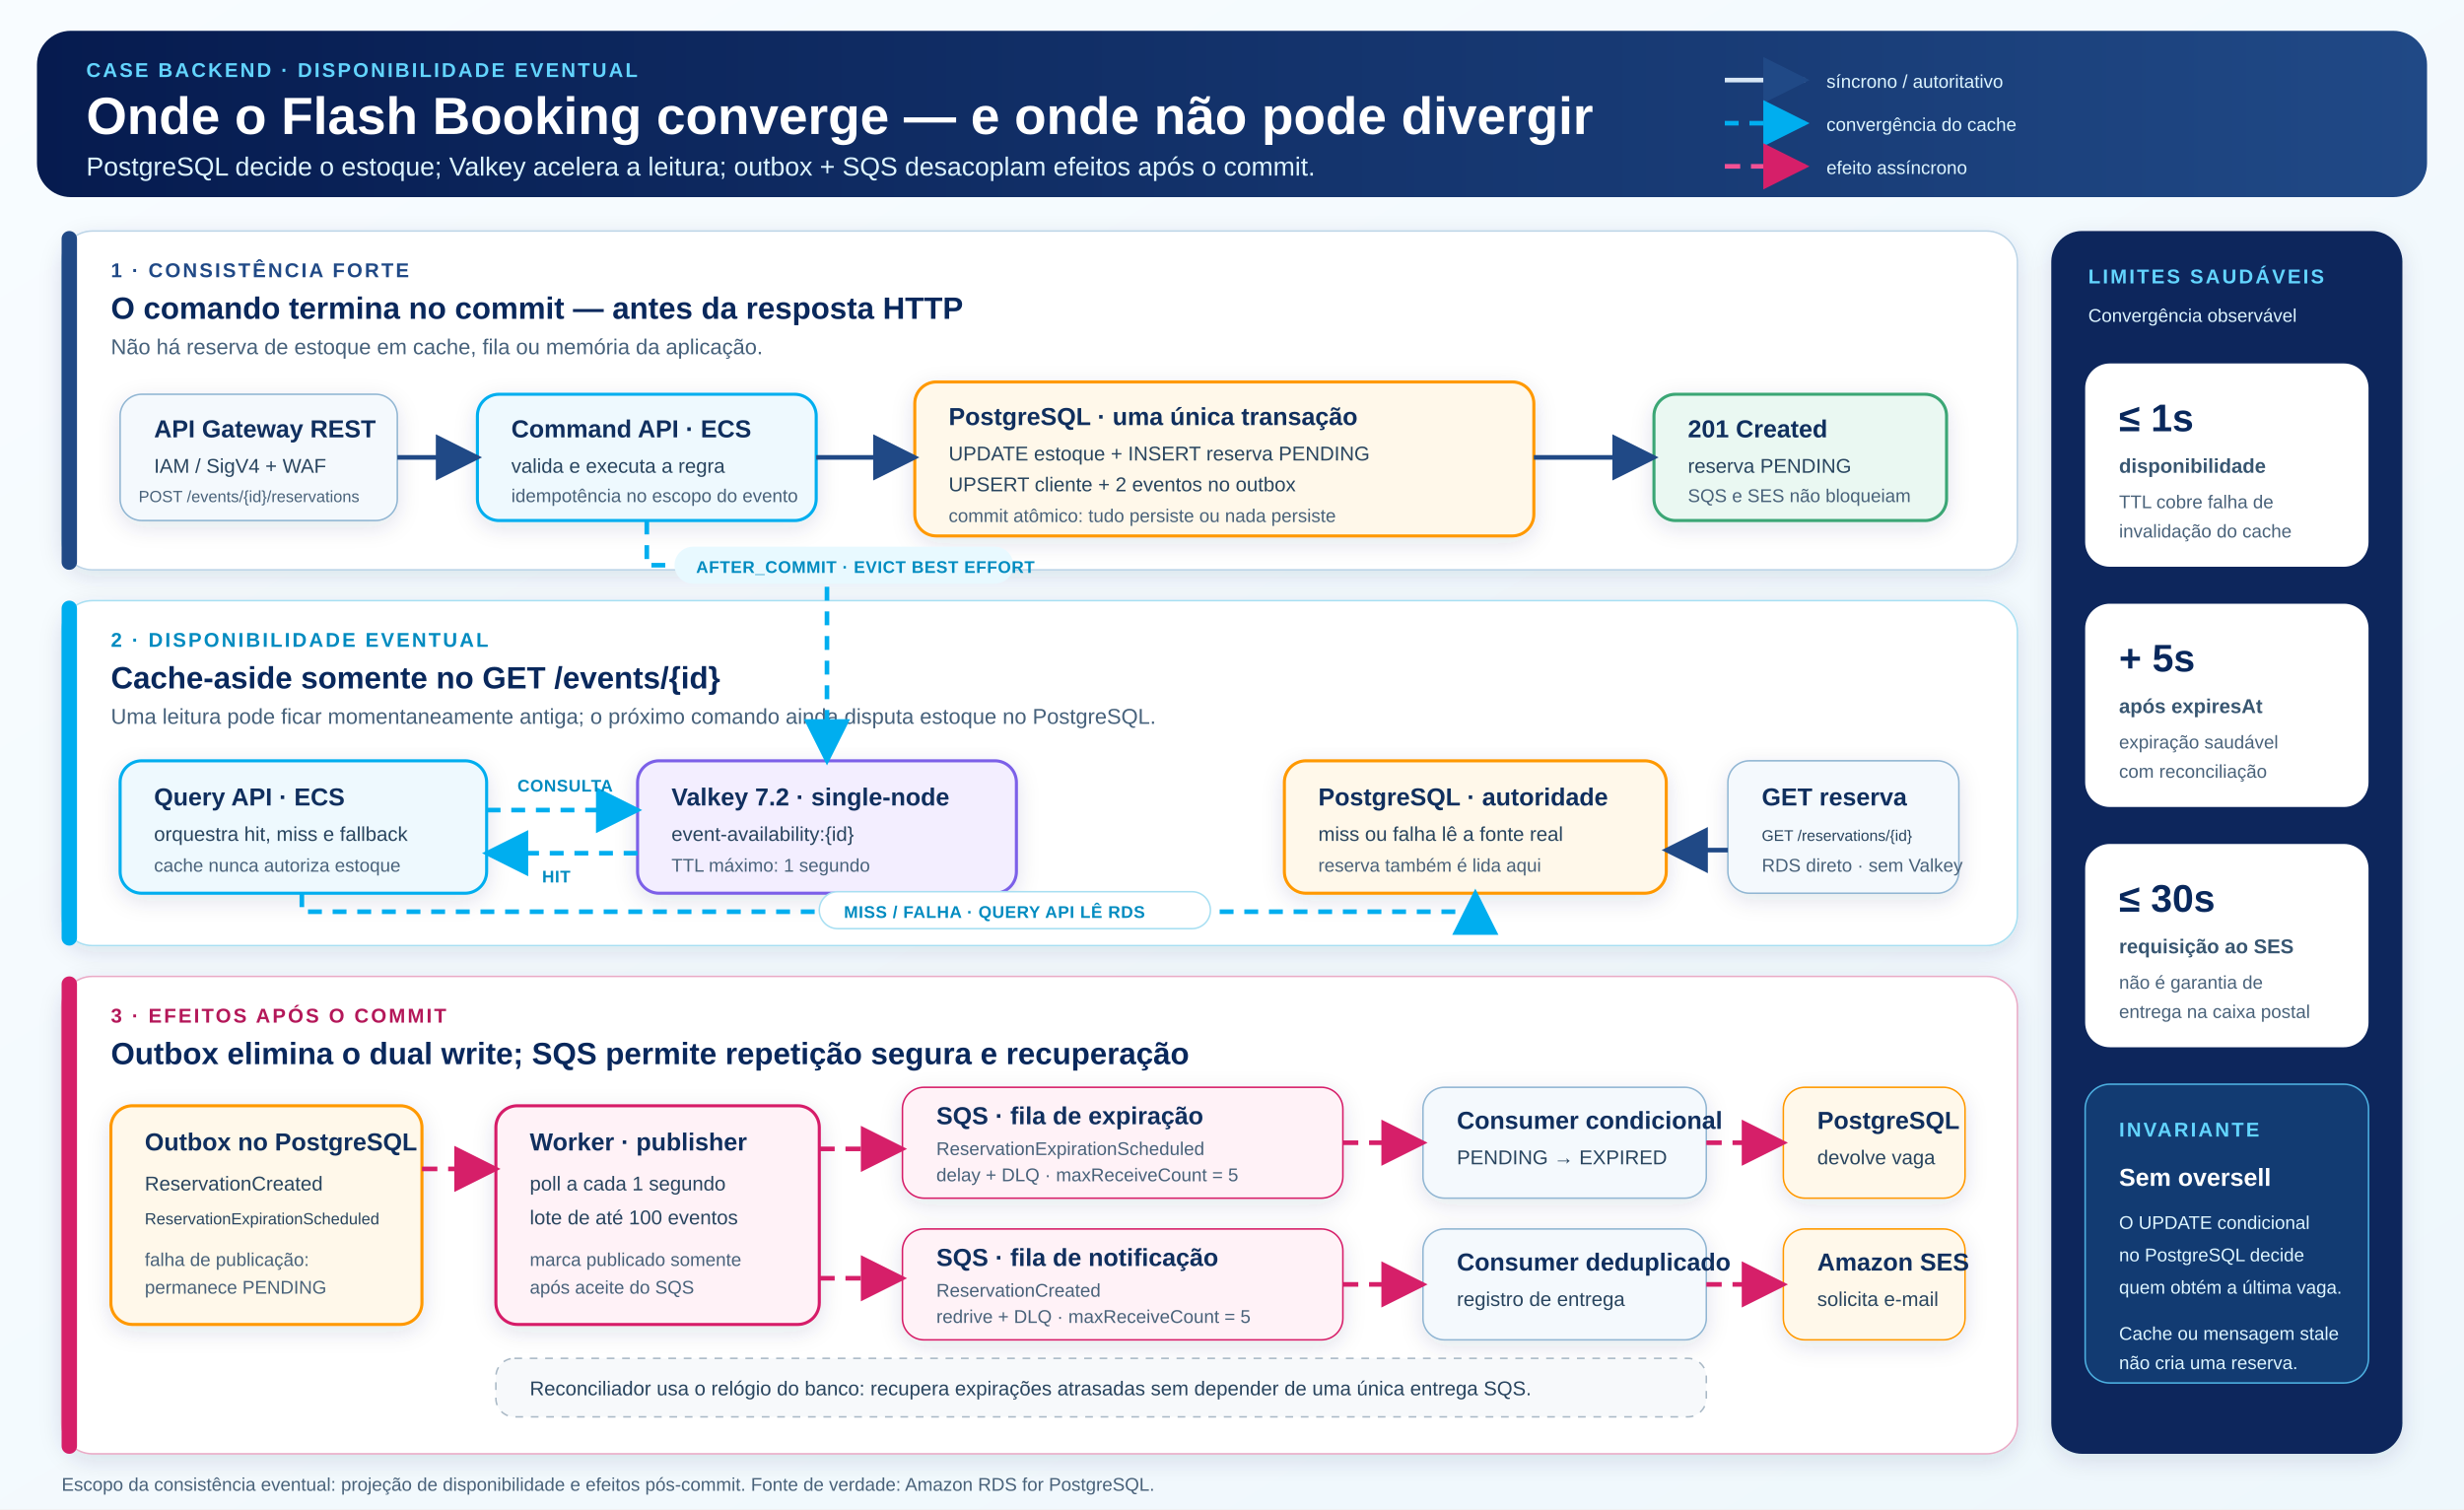
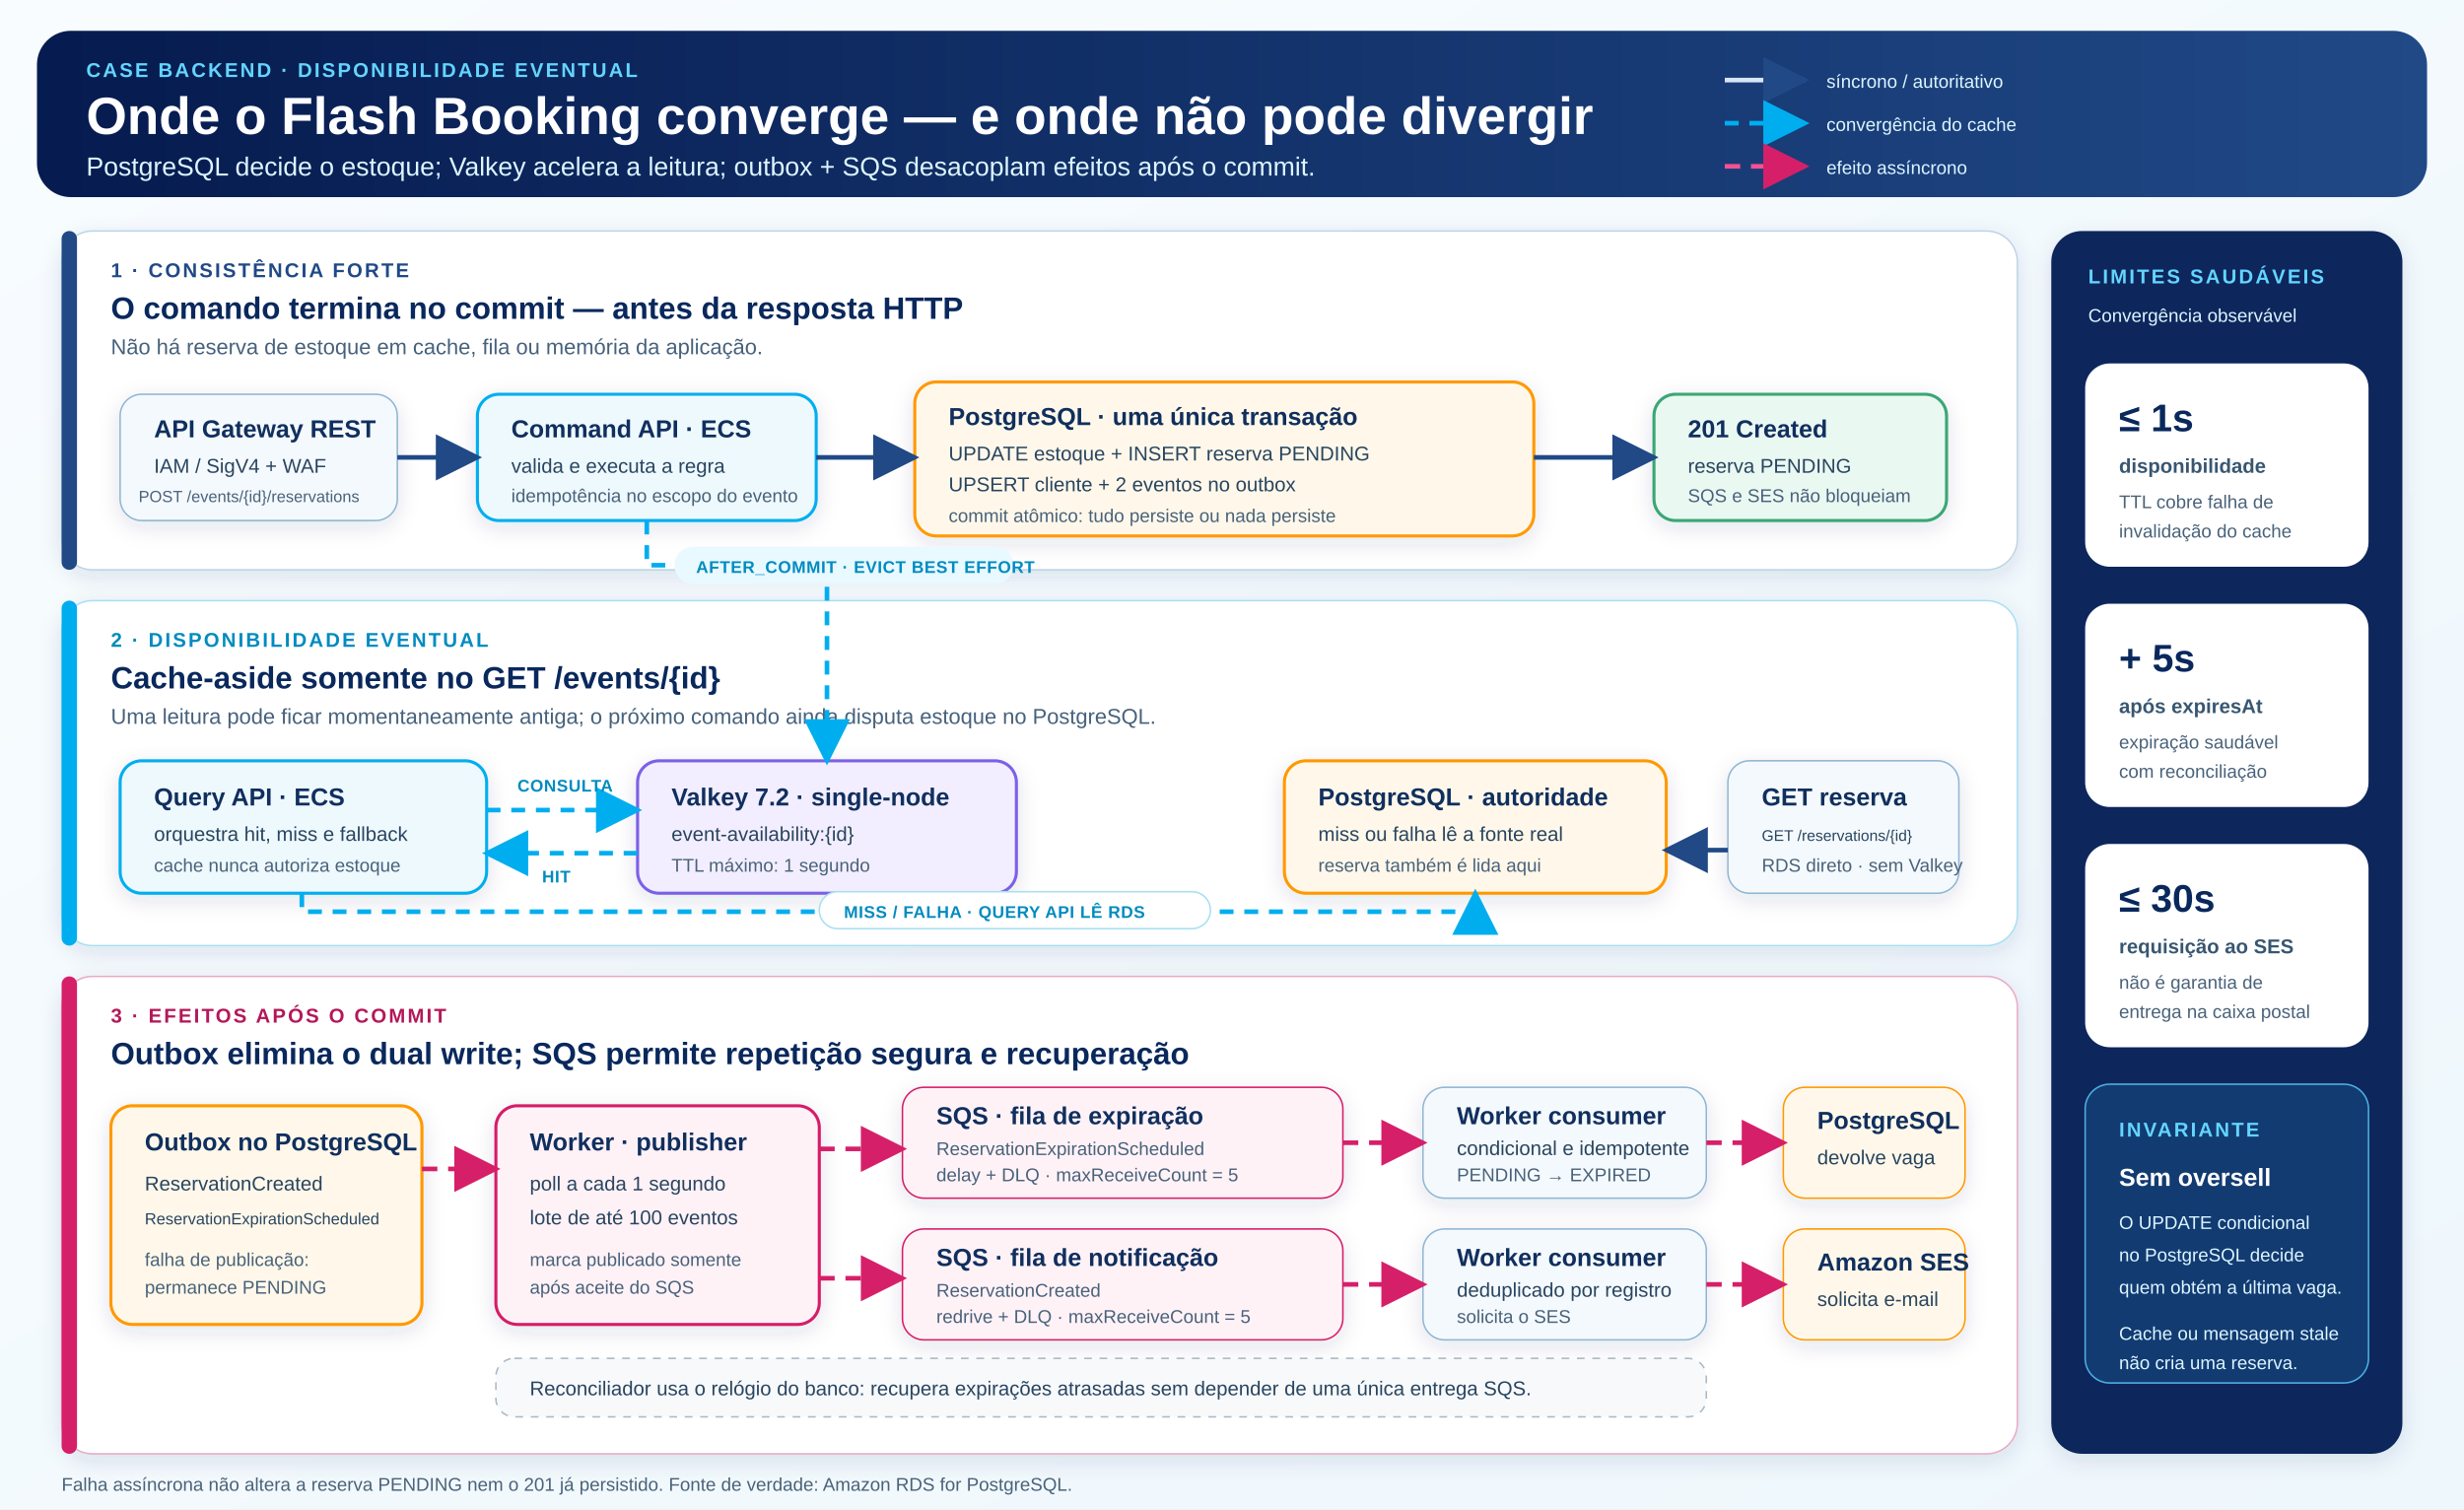
<svg xmlns="http://www.w3.org/2000/svg" width="1600" height="980" viewBox="0 0 1600 980" role="img" aria-labelledby="title desc">
  <defs>
    <linearGradient id="page" x1="0" y1="0" x2="1" y2="1">
      <stop offset="0" stop-color="#F8FCFF" />
      <stop offset="1" stop-color="#EEF7FC" />
    </linearGradient>
    <linearGradient id="hero" x1="0" y1="0" x2="1" y2="0">
      <stop offset="0" stop-color="#061B4F" />
      <stop offset="1" stop-color="#204986" />
    </linearGradient>
    <filter id="shadow" x="-10%" y="-15%" width="120%" height="140%">
      <feDropShadow dx="0" dy="4" stdDeviation="7" flood-color="#16375B" flood-opacity="0.12" />
    </filter>
    <marker id="arrowStrong" markerWidth="10" markerHeight="10" refX="9" refY="5" orient="auto" markerUnits="strokeWidth">
      <path d="M0,0 L10,5 L0,10 Z" fill="#204986" />
    </marker>
    <marker id="arrowCache" markerWidth="10" markerHeight="10" refX="9" refY="5" orient="auto" markerUnits="strokeWidth">
      <path d="M0,0 L10,5 L0,10 Z" fill="#00AEEF" />
    </marker>
    <marker id="arrowAsync" markerWidth="10" markerHeight="10" refX="9" refY="5" orient="auto" markerUnits="strokeWidth">
      <path d="M0,0 L10,5 L0,10 Z" fill="#D61F69" />
    </marker>
    <style>
      .title{font:700 34px Montserrat,'Segoe UI',Arial,sans-serif;fill:#fff}.subtitle{font:500 17px Montserrat,'Segoe UI',Arial,sans-serif;fill:#DDF5FF}.eyebrow{font:700 13px Montserrat,'Segoe UI',Arial,sans-serif;letter-spacing:1.4px}.laneTitle{font:700 20px Montserrat,'Segoe UI',Arial,sans-serif;fill:#09285C}.laneNote{font:500 14px Montserrat,'Segoe UI',Arial,sans-serif;fill:#46617B}.cardTitle{font:700 16px Montserrat,'Segoe UI',Arial,sans-serif;fill:#102F5E}.body{font:500 13px Montserrat,'Segoe UI',Arial,sans-serif;fill:#29455F}.small{font:500 12px Montserrat,'Segoe UI',Arial,sans-serif;fill:#49627A}.onDark{fill:#DDF5FF!important}.onDarkTitle{fill:#FFFFFF!important}.pill{font:700 11px Montserrat,'Segoe UI',Arial,sans-serif;letter-spacing:.35px}.metric{font:700 25px Montserrat,'Segoe UI',Arial,sans-serif;fill:#09285C}.metricLabel{font:600 13px Montserrat,'Segoe UI',Arial,sans-serif;fill:#385671}.lineStrong{fill:none;stroke:#204986;stroke-width:3;marker-end:url(#arrowStrong)}.lineCache{fill:none;stroke:#00AEEF;stroke-width:3;stroke-dasharray:9 7;marker-end:url(#arrowCache)}.lineAsync{fill:none;stroke:#D61F69;stroke-width:3;stroke-dasharray:10 7;marker-end:url(#arrowAsync)}
    </style>
  </defs>
  <rect width="1600" height="980" fill="url(#page)" />
  <rect x="24" y="20" width="1552" height="108" rx="22" fill="url(#hero)" />
  <text class="eyebrow" x="56" y="50" fill="#63D5FF">CASE BACKEND · DISPONIBILIDADE EVENTUAL</text>
  <text class="title" x="56" y="87">Onde o Flash Booking converge — e onde não pode divergir</text>
  <text class="subtitle" x="56" y="114">PostgreSQL decide o estoque; Valkey acelera a leitura; outbox + SQS desacoplam efeitos após o commit.</text>
  <g transform="translate(1120 44)">
    <path d="M0 8 H52" stroke="#D7E6F5" stroke-width="3" marker-end="url(#arrowStrong)" />
    <text class="small onDark" x="66" y="13">síncrono / autoritativo</text>
    <path d="M0 36 H52" stroke="#00AEEF" stroke-width="3" stroke-dasharray="9 7" marker-end="url(#arrowCache)" />
    <text class="small onDark" x="66" y="41">convergência do cache</text>
    <path d="M0 64 H52" stroke="#F45195" stroke-width="3" stroke-dasharray="10 7" marker-end="url(#arrowAsync)" />
    <text class="small onDark" x="66" y="69">efeito assíncrono</text>
  </g>
  <rect x="40" y="150" width="1270" height="220" rx="20" fill="#FFFFFF" stroke="#BCD4E7" filter="url(#shadow)" />
  <rect x="40" y="150" width="10" height="220" rx="5" fill="#204986" />
  <text class="eyebrow" x="72" y="180" fill="#204986">1 · CONSISTÊNCIA FORTE</text>
  <text class="laneTitle" x="72" y="207">O comando termina no commit — antes da resposta HTTP</text>
  <text class="laneNote" x="72" y="230">Não há reserva de estoque em cache, fila ou memória da aplicação.</text>
  <g filter="url(#shadow)">
    <rect x="78" y="256" width="180" height="82" rx="14" fill="#F4F9FD" stroke="#91B6D3" />
    <rect x="310" y="256" width="220" height="82" rx="14" fill="#EEF9FE" stroke="#00AEEF" stroke-width="2" />
    <rect x="594" y="248" width="402" height="100" rx="14" fill="#FFF8EA" stroke="#FF9900" stroke-width="2" />
    <rect x="1074" y="256" width="190" height="82" rx="14" fill="#EAF8F2" stroke="#3AA675" stroke-width="2" />
  </g>
  <text class="cardTitle" x="100" y="284">API Gateway REST</text>
  <text class="body" x="100" y="307">IAM / SigV4 + WAF</text>
  <text class="small" x="90" y="326" style="font-size:10.5px">POST /events/{id}/reservations</text>
  <text class="cardTitle" x="332" y="284">Command API · ECS</text>
  <text class="body" x="332" y="307">valida e executa a regra</text>
  <text class="small" x="332" y="326">idempotência no escopo do evento</text>
  <text class="cardTitle" x="616" y="276">PostgreSQL · uma única transação</text>
  <text class="body" x="616" y="299">UPDATE estoque + INSERT reserva PENDING</text>
  <text class="body" x="616" y="319">UPSERT cliente + 2 eventos no outbox</text>
  <text class="small" x="616" y="339">commit atômico: tudo persiste ou nada persiste</text>
  <text class="cardTitle" x="1096" y="284">201 Created</text>
  <text class="body" x="1096" y="307">reserva PENDING</text>
  <text class="small" x="1096" y="326">SQS e SES não bloqueiam</text>
  <path class="lineStrong" d="M258 297 H310" />
  <path class="lineStrong" d="M530 297 H594" />
  <path class="lineStrong" d="M996 297 H1074" />
  <rect x="40" y="390" width="1270" height="224" rx="20" fill="#FFFFFF" stroke="#A8DFF2" filter="url(#shadow)" />
  <rect x="40" y="390" width="10" height="224" rx="5" fill="#00AEEF" />
  <text class="eyebrow" x="72" y="420" fill="#008BC0">2 · DISPONIBILIDADE EVENTUAL</text>
  <text class="laneTitle" x="72" y="447">Cache-aside somente no GET /events/{id}</text>
  <text class="laneNote" x="72" y="470">Uma leitura pode ficar momentaneamente antiga; o próximo comando ainda disputa estoque no PostgreSQL.</text>
  <g filter="url(#shadow)">
    <rect x="78" y="494" width="238" height="86" rx="14" fill="#EEF9FE" stroke="#00AEEF" stroke-width="2" />
    <rect x="414" y="494" width="246" height="86" rx="14" fill="#F3EEFF" stroke="#7B61E8" stroke-width="2" />
    <rect x="834" y="494" width="248" height="86" rx="14" fill="#FFF8EA" stroke="#FF9900" stroke-width="2" />
    <rect x="1122" y="494" width="150" height="86" rx="14" fill="#F4F9FD" stroke="#91B6D3" />
  </g>
  <text class="cardTitle" x="100" y="523">Query API · ECS</text>
  <text class="body" x="100" y="546">orquestra hit, miss e fallback</text>
  <text class="small" x="100" y="566">cache nunca autoriza estoque</text>
  <text class="cardTitle" x="436" y="523">Valkey 7.2 · single-node</text>
  <text class="body" x="436" y="546">event-availability:{id}</text>
  <text class="small" x="436" y="566">TTL máximo: 1 segundo</text>
  <text class="cardTitle" x="856" y="523">PostgreSQL · autoridade</text>
  <text class="body" x="856" y="546">miss ou falha lê a fonte real</text>
  <text class="small" x="856" y="566">reserva também é lida aqui</text>
  <text class="cardTitle" x="1144" y="523">GET reserva</text>
  <text class="body" x="1144" y="546" style="font-size:10px">GET /reservations/{id}</text>
  <text class="small" x="1144" y="566">RDS direto · sem Valkey</text>
  <path class="lineCache" d="M316 526 H414" />
  <text class="pill" x="336" y="514" fill="#008BC0">CONSULTA</text>
  <path class="lineCache" d="M414 554 H316" />
  <text class="pill" x="352" y="573" fill="#008BC0">HIT</text>
  <path class="lineCache" d="M196 580 V592 H958 V580" />
  <rect x="532" y="579" width="254" height="24" rx="12" fill="#FFFFFF" stroke="#A8DFF2" />
  <text class="pill" x="548" y="596" fill="#008BC0">MISS / FALHA · QUERY API LÊ RDS</text>
  <path class="lineStrong" d="M1122 552 H1082" />
  <path class="lineCache" d="M420 338 V367 H537 V494" />
  <rect x="438" y="355" width="220" height="24" rx="12" fill="#E8F9FF" />
  <text class="pill" x="452" y="372" fill="#008BC0">AFTER_COMMIT · EVICT BEST EFFORT</text>
  <rect x="40" y="634" width="1270" height="310" rx="20" fill="#FFFFFF" stroke="#E9AAC6" filter="url(#shadow)" />
  <rect x="40" y="634" width="10" height="310" rx="5" fill="#D61F69" />
  <text class="eyebrow" x="72" y="664" fill="#B41759">3 · EFEITOS APÓS O COMMIT</text>
  <text class="laneTitle" x="72" y="691">Outbox elimina o dual write; SQS permite repetição segura e recuperação</text>
  <g filter="url(#shadow)">
    <rect x="72" y="718" width="202" height="142" rx="14" fill="#FFF8EA" stroke="#FF9900" stroke-width="2" />
    <rect x="322" y="718" width="210" height="142" rx="14" fill="#FFF2F7" stroke="#D61F69" stroke-width="2" />
    <rect x="586" y="706" width="286" height="72" rx="14" fill="#FFF2F7" stroke="#D61F69" />
    <rect x="586" y="798" width="286" height="72" rx="14" fill="#FFF2F7" stroke="#D61F69" />
    <rect x="924" y="706" width="184" height="72" rx="14" fill="#F4F9FD" stroke="#91B6D3" />
    <rect x="924" y="798" width="184" height="72" rx="14" fill="#F4F9FD" stroke="#91B6D3" />
    <rect x="1158" y="706" width="118" height="72" rx="14" fill="#FFF8EA" stroke="#FF9900" />
    <rect x="1158" y="798" width="118" height="72" rx="14" fill="#FFF8EA" stroke="#FF9900" />
  </g>
  <text class="cardTitle" x="94" y="747">Outbox no PostgreSQL</text>
  <text class="body" x="94" y="773">ReservationCreated</text>
  <text class="body" x="94" y="795" style="font-size:10.5px">ReservationExpirationScheduled</text>
  <text class="small" x="94" y="822">falha de publicação:</text>
  <text class="small" x="94" y="840">permanece PENDING</text>
  <text class="cardTitle" x="344" y="747">Worker · publisher</text>
  <text class="body" x="344" y="773">poll a cada 1 segundo</text>
  <text class="body" x="344" y="795">lote de até 100 eventos</text>
  <text class="small" x="344" y="822">marca publicado somente</text>
  <text class="small" x="344" y="840">após aceite do SQS</text>
  <text class="cardTitle" x="608" y="730">SQS · fila de expiração</text>
  <text class="small" x="608" y="750">ReservationExpirationScheduled</text>
  <text class="small" x="608" y="767">delay + DLQ · maxReceiveCount = 5</text>
  <text class="cardTitle" x="608" y="822">SQS · fila de notificação</text>
  <text class="small" x="608" y="842">ReservationCreated</text>
  <text class="small" x="608" y="859">redrive + DLQ · maxReceiveCount = 5</text>
-   <text class="cardTitle" x="946" y="733">Consumer condicional</text>
-   <text class="body" x="946" y="756">PENDING → EXPIRED</text>
-   <text class="cardTitle" x="946" y="825">Consumer deduplicado</text>
-   <text class="body" x="946" y="848">registro de entrega</text>
+   <text class="cardTitle" x="946" y="730">Worker consumer</text>
+   <text class="body" x="946" y="750">condicional e idempotente</text>
+   <text class="small" x="946" y="767">PENDING → EXPIRED</text>
+   <text class="cardTitle" x="946" y="822">Worker consumer</text>
+   <text class="body" x="946" y="842">deduplicado por registro</text>
+   <text class="small" x="946" y="859">solicita o SES</text>
  <text class="cardTitle" x="1180" y="733">PostgreSQL</text>
  <text class="body" x="1180" y="756">devolve vaga</text>
  <text class="cardTitle" x="1180" y="825">Amazon SES</text>
  <text class="body" x="1180" y="848">solicita e-mail</text>
  <path class="lineAsync" d="M274 759 H322" />
  <path class="lineAsync" d="M532 746 H586" />
  <path class="lineAsync" d="M532 830 H586" />
  <path class="lineAsync" d="M872 742 H924" />
  <path class="lineAsync" d="M872 834 H924" />
  <path class="lineAsync" d="M1108 742 H1158" />
  <path class="lineAsync" d="M1108 834 H1158" />
  <rect x="322" y="882" width="786" height="38" rx="12" fill="#F7F9FB" stroke="#AAB9C6" stroke-dasharray="5 5" />
  <text class="body" x="344" y="906">Reconciliador usa o relógio do banco: recupera expirações atrasadas sem depender de uma única entrega SQS.</text>
  <rect x="1332" y="150" width="228" height="794" rx="20" fill="#09285C" filter="url(#shadow)" />
  <text class="eyebrow" x="1356" y="184" fill="#63D5FF">LIMITES SAUDÁVEIS</text>
  <text class="small onDark" x="1356" y="209">Convergência observável</text>
  <rect x="1354" y="236" width="184" height="132" rx="16" fill="#FFFFFF" />
  <text class="metric" x="1376" y="280">≤ 1s</text>
  <text class="metricLabel" x="1376" y="307">disponibilidade</text>
  <text class="small" x="1376" y="330">TTL cobre falha de</text>
  <text class="small" x="1376" y="349">invalidação do cache</text>
  <rect x="1354" y="392" width="184" height="132" rx="16" fill="#FFFFFF" />
  <text class="metric" x="1376" y="436">+ 5s</text>
  <text class="metricLabel" x="1376" y="463">após expiresAt</text>
  <text class="small" x="1376" y="486">expiração saudável</text>
  <text class="small" x="1376" y="505">com reconciliação</text>
  <rect x="1354" y="548" width="184" height="132" rx="16" fill="#FFFFFF" />
  <text class="metric" x="1376" y="592">≤ 30s</text>
  <text class="metricLabel" x="1376" y="619">requisição ao SES</text>
  <text class="small" x="1376" y="642">não é garantia de</text>
  <text class="small" x="1376" y="661">entrega na caixa postal</text>
  <rect x="1354" y="704" width="184" height="194" rx="16" fill="#123B72" stroke="#4CAFE0" />
  <text class="eyebrow" x="1376" y="738" fill="#63D5FF">INVARIANTE</text>
  <text class="cardTitle onDarkTitle" x="1376" y="770">Sem oversell</text>
  <text class="small onDark" x="1376" y="798">O UPDATE condicional</text>
  <text class="small onDark" x="1376" y="819">no PostgreSQL decide</text>
  <text class="small onDark" x="1376" y="840">quem obtém a última vaga.</text>
  <text class="small onDark" x="1376" y="870">Cache ou mensagem stale</text>
  <text class="small onDark" x="1376" y="889">não cria uma reserva.</text>
-   <text class="small" x="40" y="968">Escopo da consistência eventual: projeção de disponibilidade e efeitos pós-commit. Fonte de verdade: Amazon RDS for PostgreSQL.</text>
+   <text class="small" x="40" y="968">Falha assíncrona não altera a reserva PENDING nem o 201 já persistido. Fonte de verdade: Amazon RDS for PostgreSQL.</text>
</svg>
